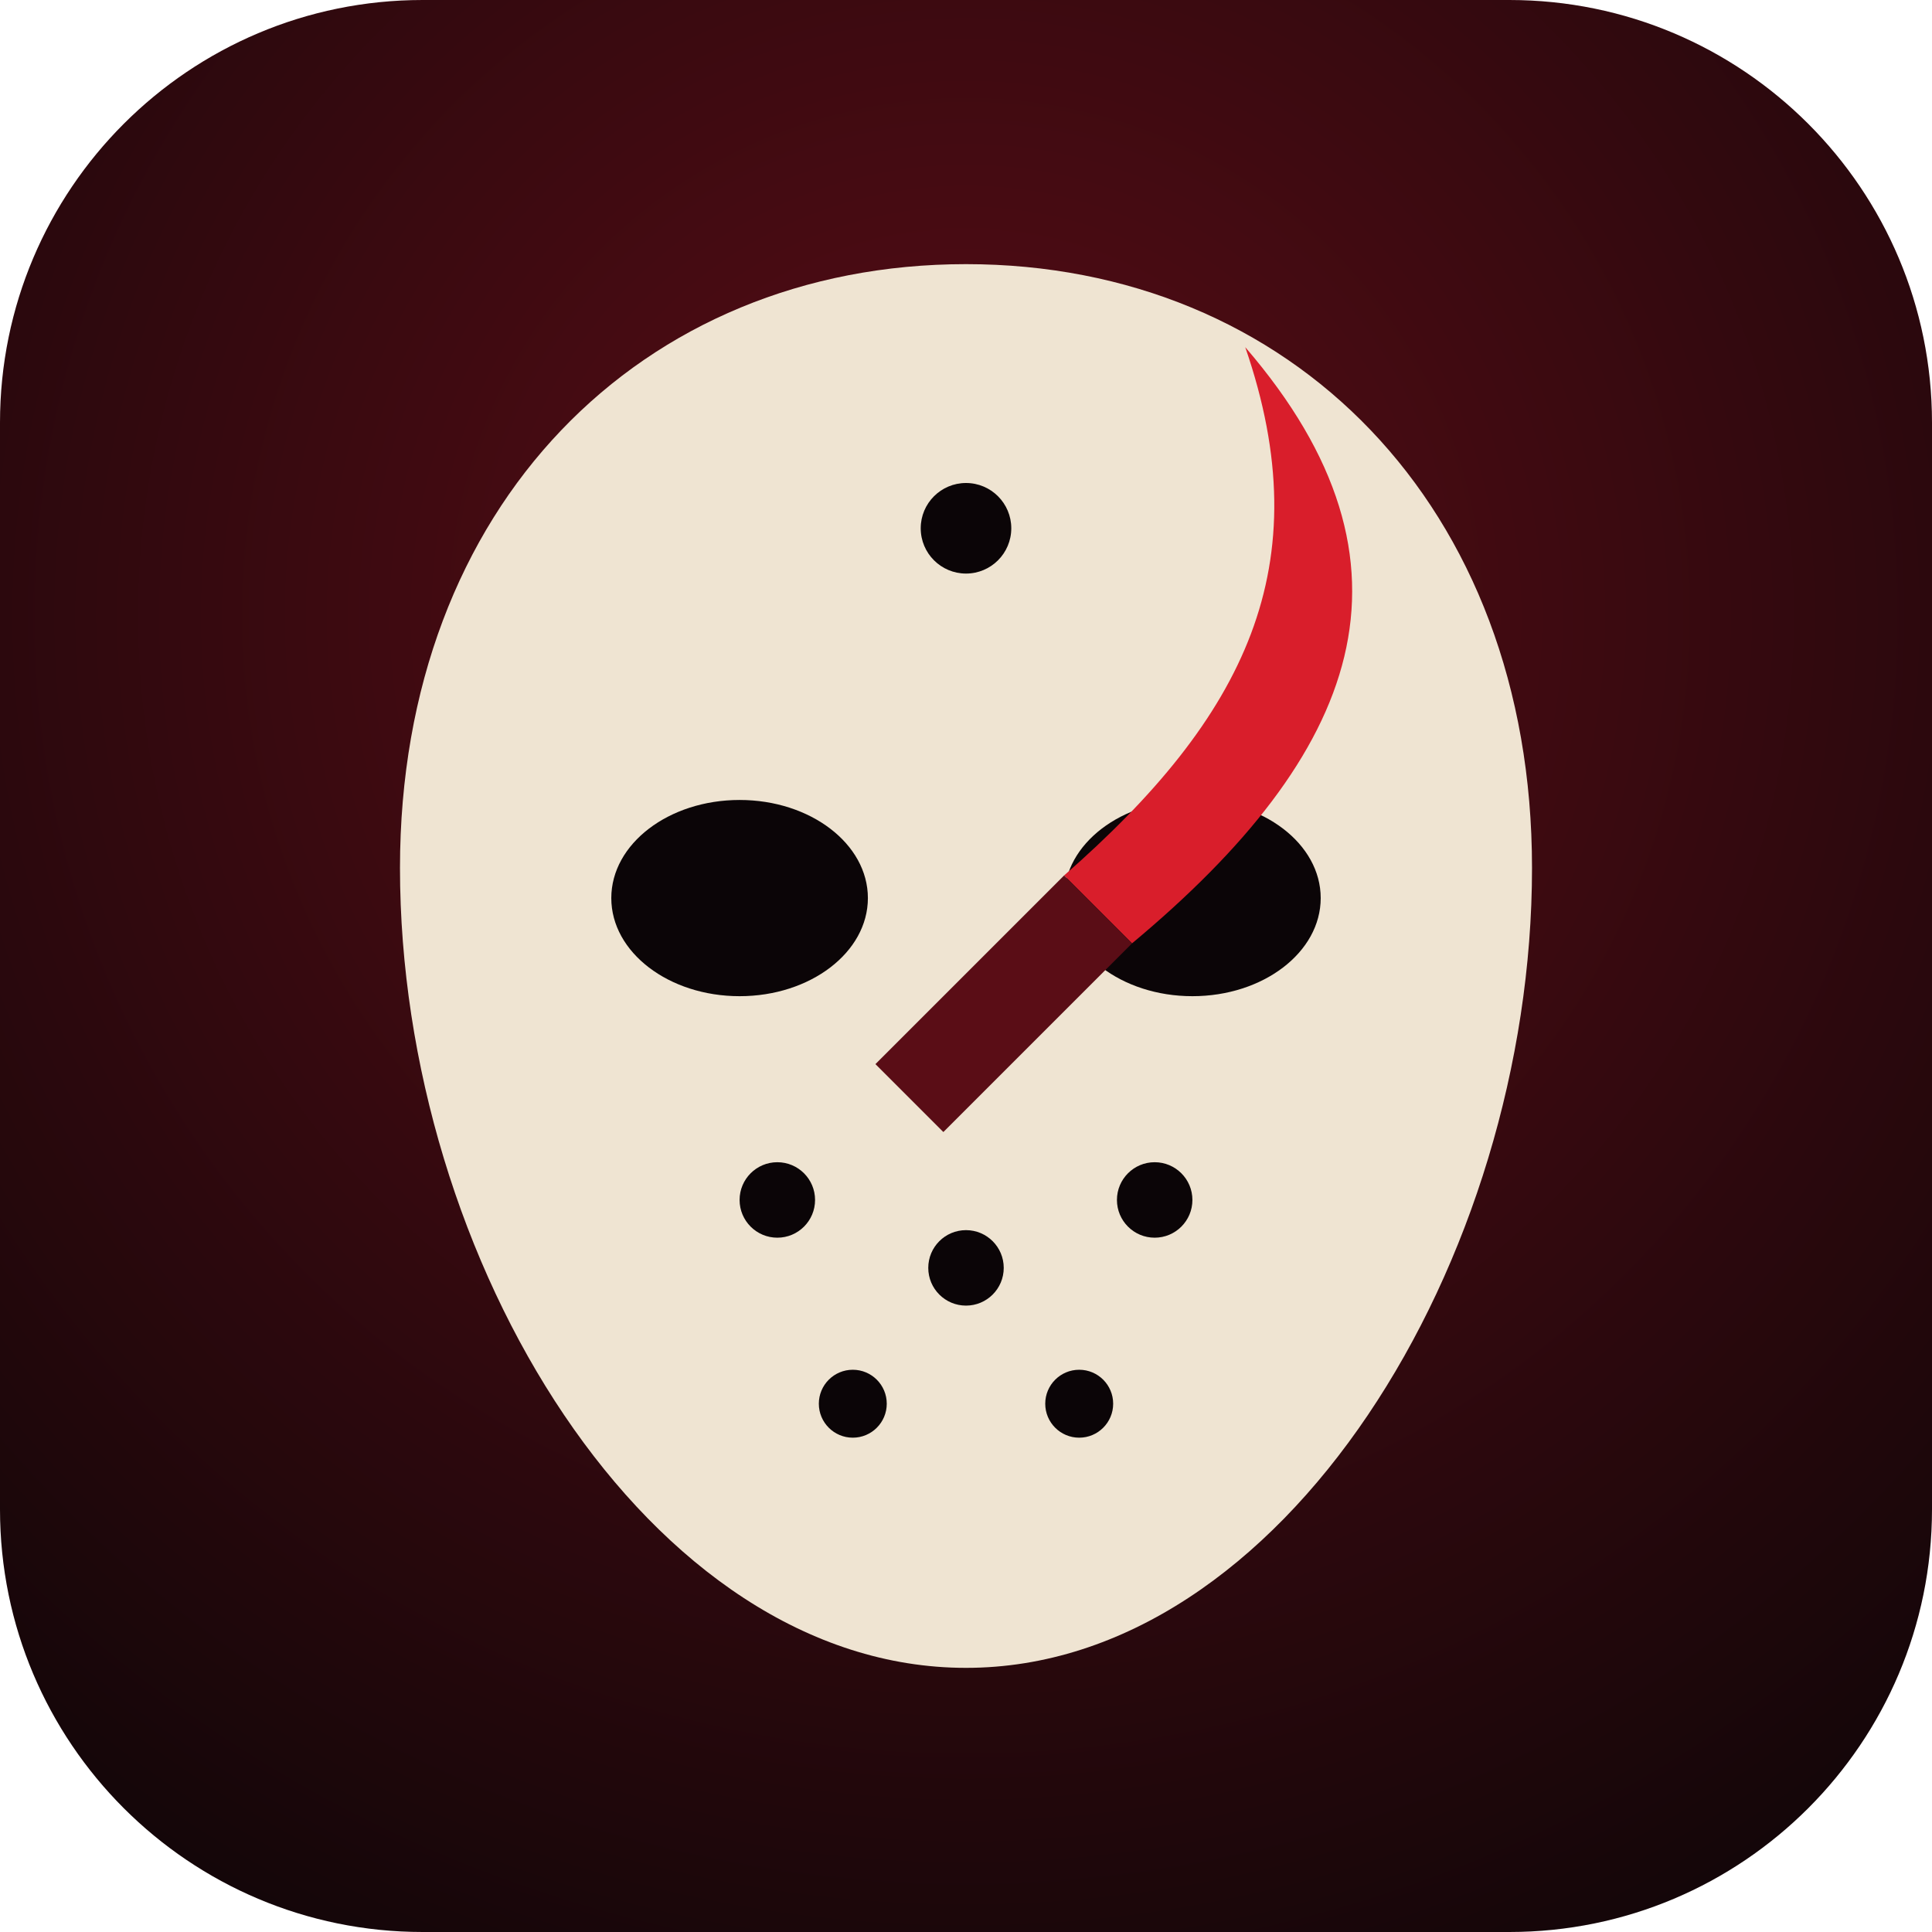
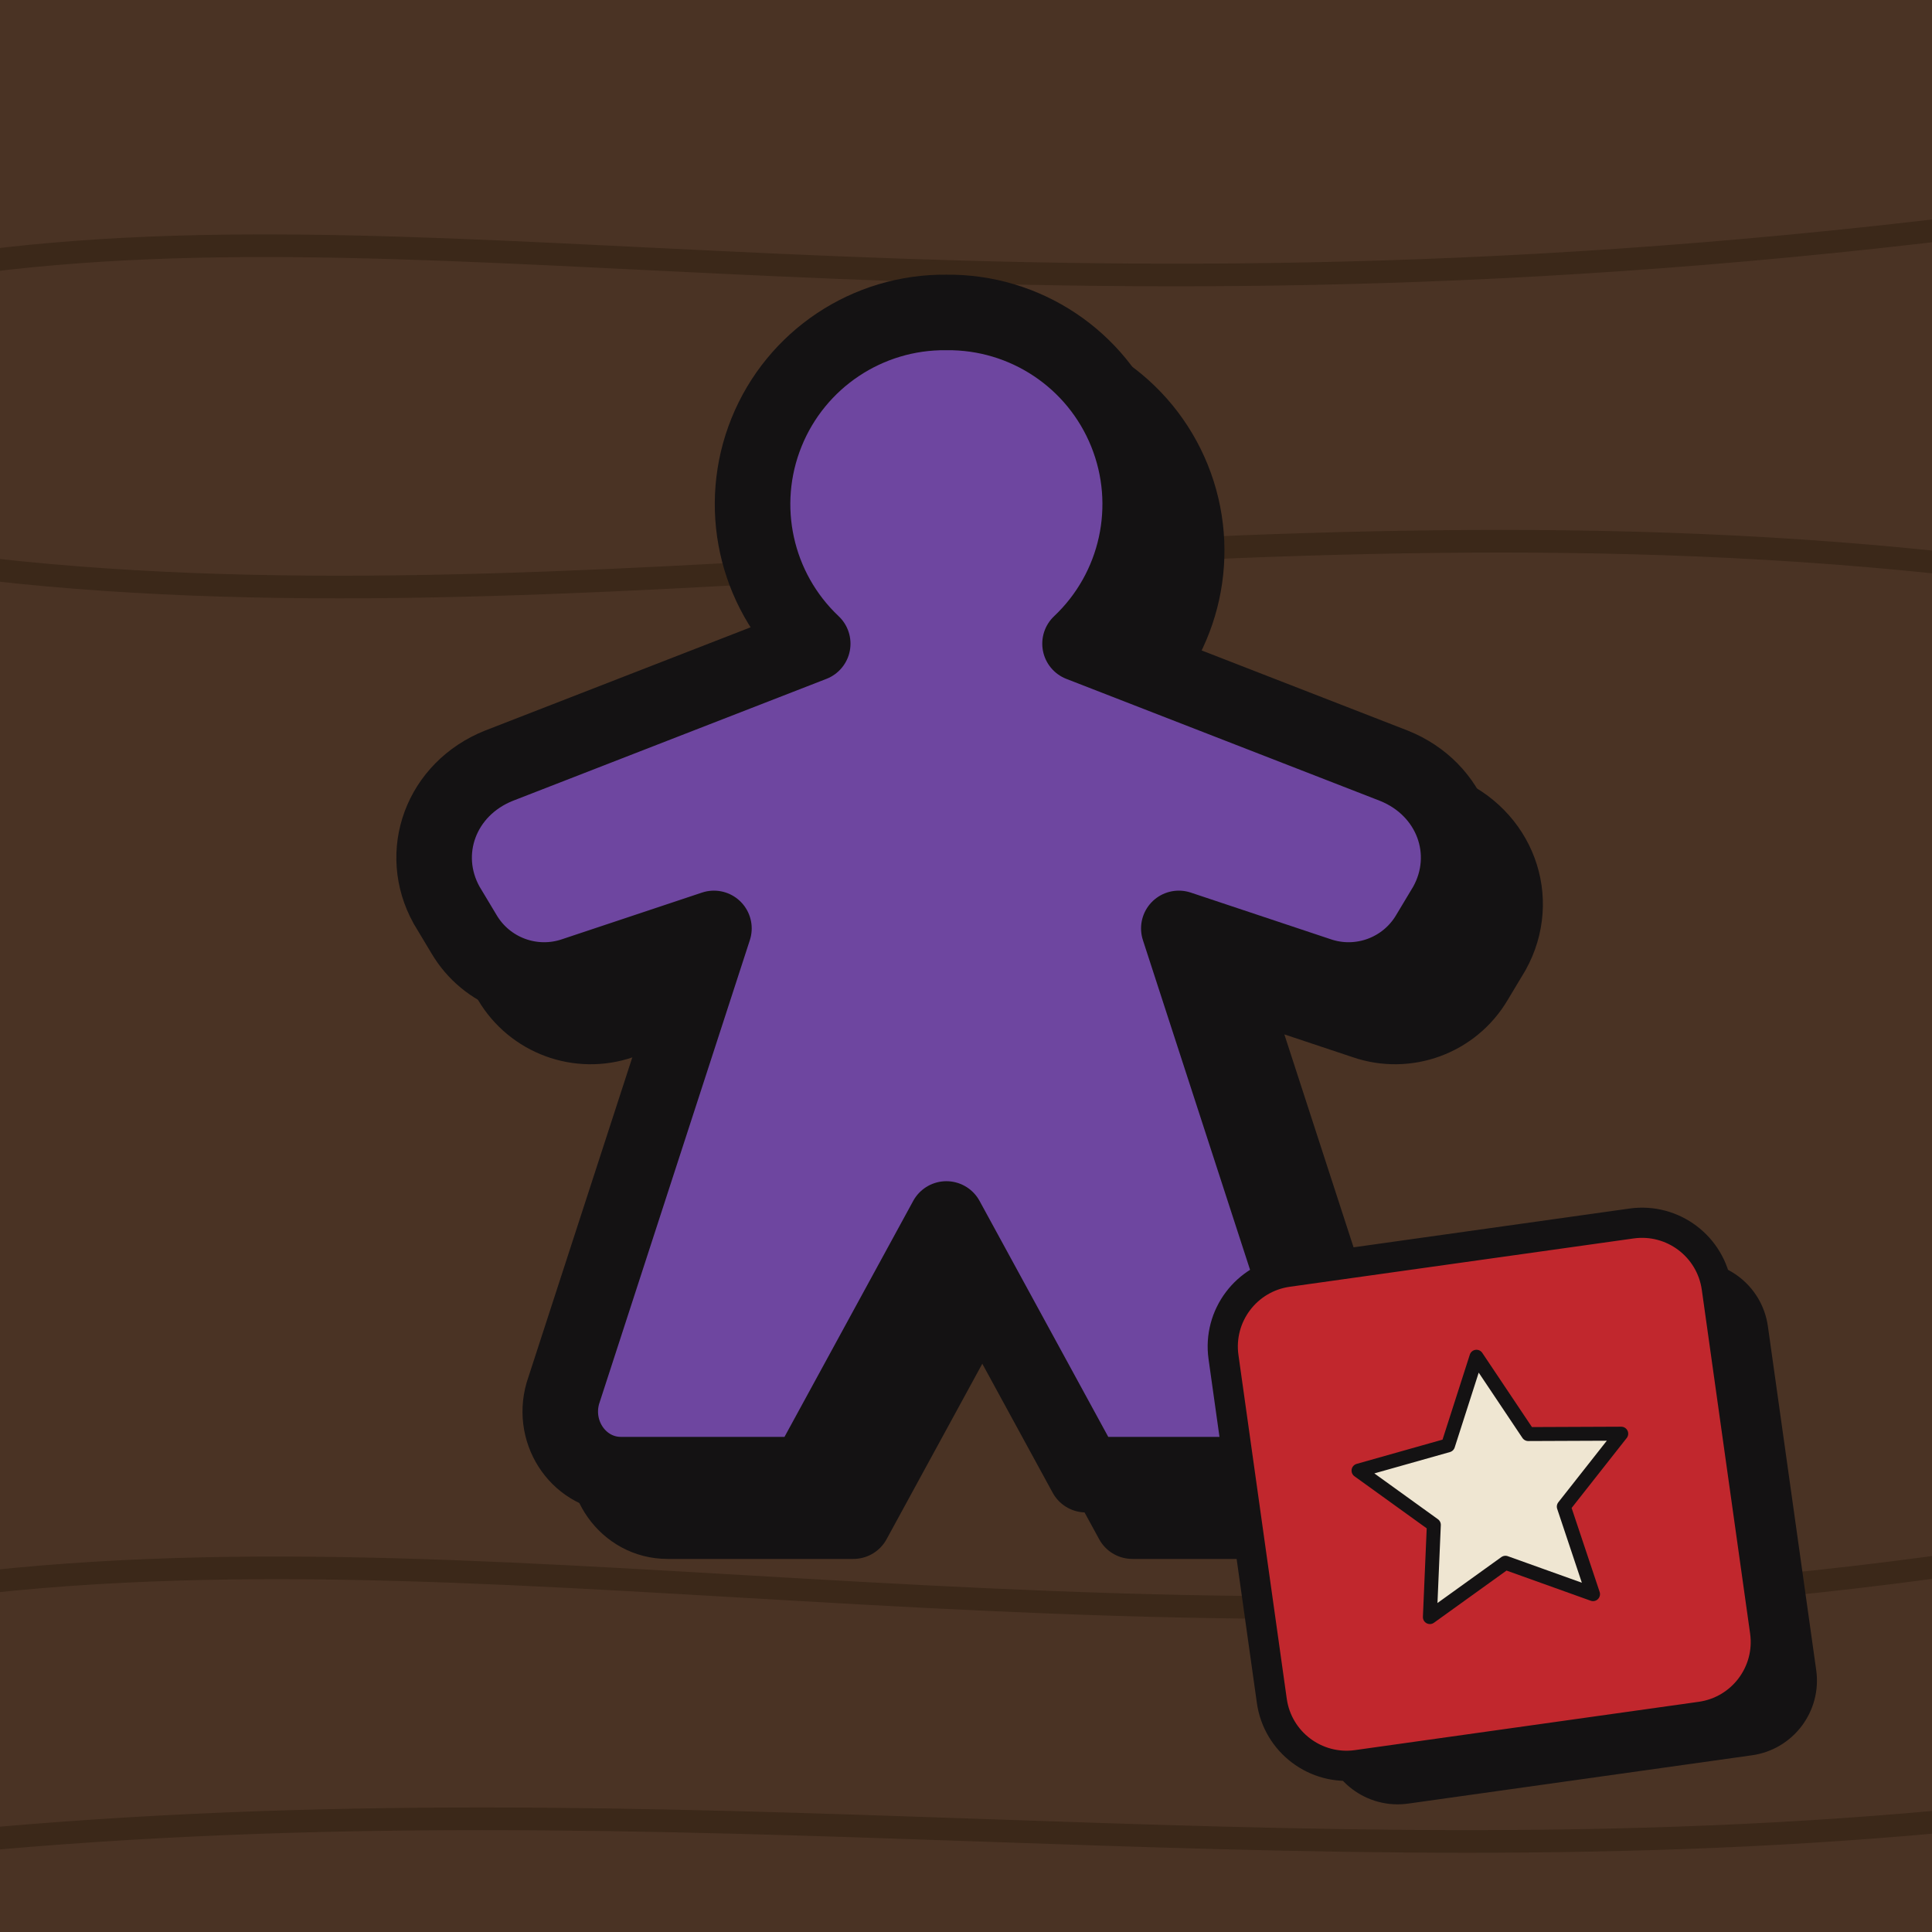
<svg xmlns="http://www.w3.org/2000/svg" viewBox="0 0 512 512">
-   <defs>
-     <radialGradient id="bg" cx="0.5" cy="0.32" r="0.85">
-       <stop offset="0" stop-color="#5a0d16" />
-       <stop offset="1" stop-color="#0b0507" />
-     </radialGradient>
-   </defs>
-   <rect width="512" height="512" rx="112" fill="url(#bg)" />
-   <path d="M256 70c-86 0-150 64-150 160 0 104 66 212 150 212s150-108 150-212C406 134 342 70 256 70z" fill="#efe4d2" />
-   <ellipse cx="196" cy="238" rx="34" ry="26" fill="#0b0507" />
-   <ellipse cx="316" cy="238" rx="34" ry="26" fill="#0b0507" />
-   <g fill="#0b0507">
-     <circle cx="256" cy="140" r="12" />
-     <circle cx="206" cy="318" r="10" />
-     <circle cx="256" cy="336" r="10" />
-     <circle cx="306" cy="318" r="10" />
-     <circle cx="226" cy="372" r="9" />
-     <circle cx="286" cy="372" r="9" />
+   <rect width="512" height="512" fill="#4a3324" />
+   <g fill="none" stroke="#3b2819" stroke-width="6" stroke-linecap="round">
+     <path d="M-10 70 C120 52 260 92 522 60" />
+     <path d="M-10 150 C150 170 330 128 522 150" />
+     <path d="M-10 420 C140 402 300 446 522 414" />
+     <path d="M-10 488 C180 470 340 500 522 482" />
  </g>
-   <path d="M330 92 C380 150 360 200 300 250 L282 232 C330 190 350 150 330 92z" fill="#d91e2b" />
-   <path d="M282 232 L300 250 L250 300 L232 282z" fill="#5a0d16" />
+   <g transform="translate(66 52) scale(15.4)">
+     <path transform="translate(0.8 0.8)" fill="#141213" stroke="#141213" stroke-width="1.3" stroke-linejoin="round" d="M12 2a3.3 3.3 0 0 1 2.3 5.7l5.4 2.1c1 .4 1.4 1.5.9 2.4l-.3.5a1.6 1.6 0 0 1-1.9.7L16 12.6l2.6 8c.2.7-.3 1.4-1 1.4h-3.2L12 17.6 9.6 22H6.4c-.7 0-1.2-.7-1-1.4l2.6-8-2.4.8a1.6 1.6 0 0 1-1.9-.7l-.3-.5c-.5-.9-.1-2 .9-2.4l5.4-2.1A3.3 3.3 0 0 1 12 2z" />
+     <path fill="#6e46a0" stroke="#141213" stroke-width="1.3" stroke-linejoin="round" d="M12 2a3.3 3.3 0 0 1 2.3 5.7l5.4 2.1c1 .4 1.4 1.5.9 2.4l-.3.5a1.6 1.6 0 0 1-1.9.7L16 12.6l2.6 8c.2.7-.3 1.4-1 1.4h-3.2L12 17.6 9.6 22H6.4c-.7 0-1.2-.7-1-1.4l2.6-8-2.4.8a1.6 1.6 0 0 1-1.9-.7l-.3-.5c-.5-.9-.1-2 .9-2.4l5.4-2.1A3.3 3.3 0 0 1 12 2z" />
+   </g>
+   <g transform="translate(330 330) rotate(-8 66 66)">
+     <rect x="12" y="12" width="132" height="132" rx="20" fill="#141213" />
+     <rect width="132" height="132" rx="20" fill="#c1272d" stroke="#141213" stroke-width="8" />
+     <path transform="translate(22 20) scale(3.7)" fill="#efe6d2" stroke="#141213" stroke-width="1" stroke-linejoin="round" d="M12 2.5l2.9 6 6.6.9-4.8 4.6 1.2 6.5L12 17.4l-5.9 3.1 1.2-6.5L2.5 9.4l6.6-.9z" />
+   </g>
</svg>
